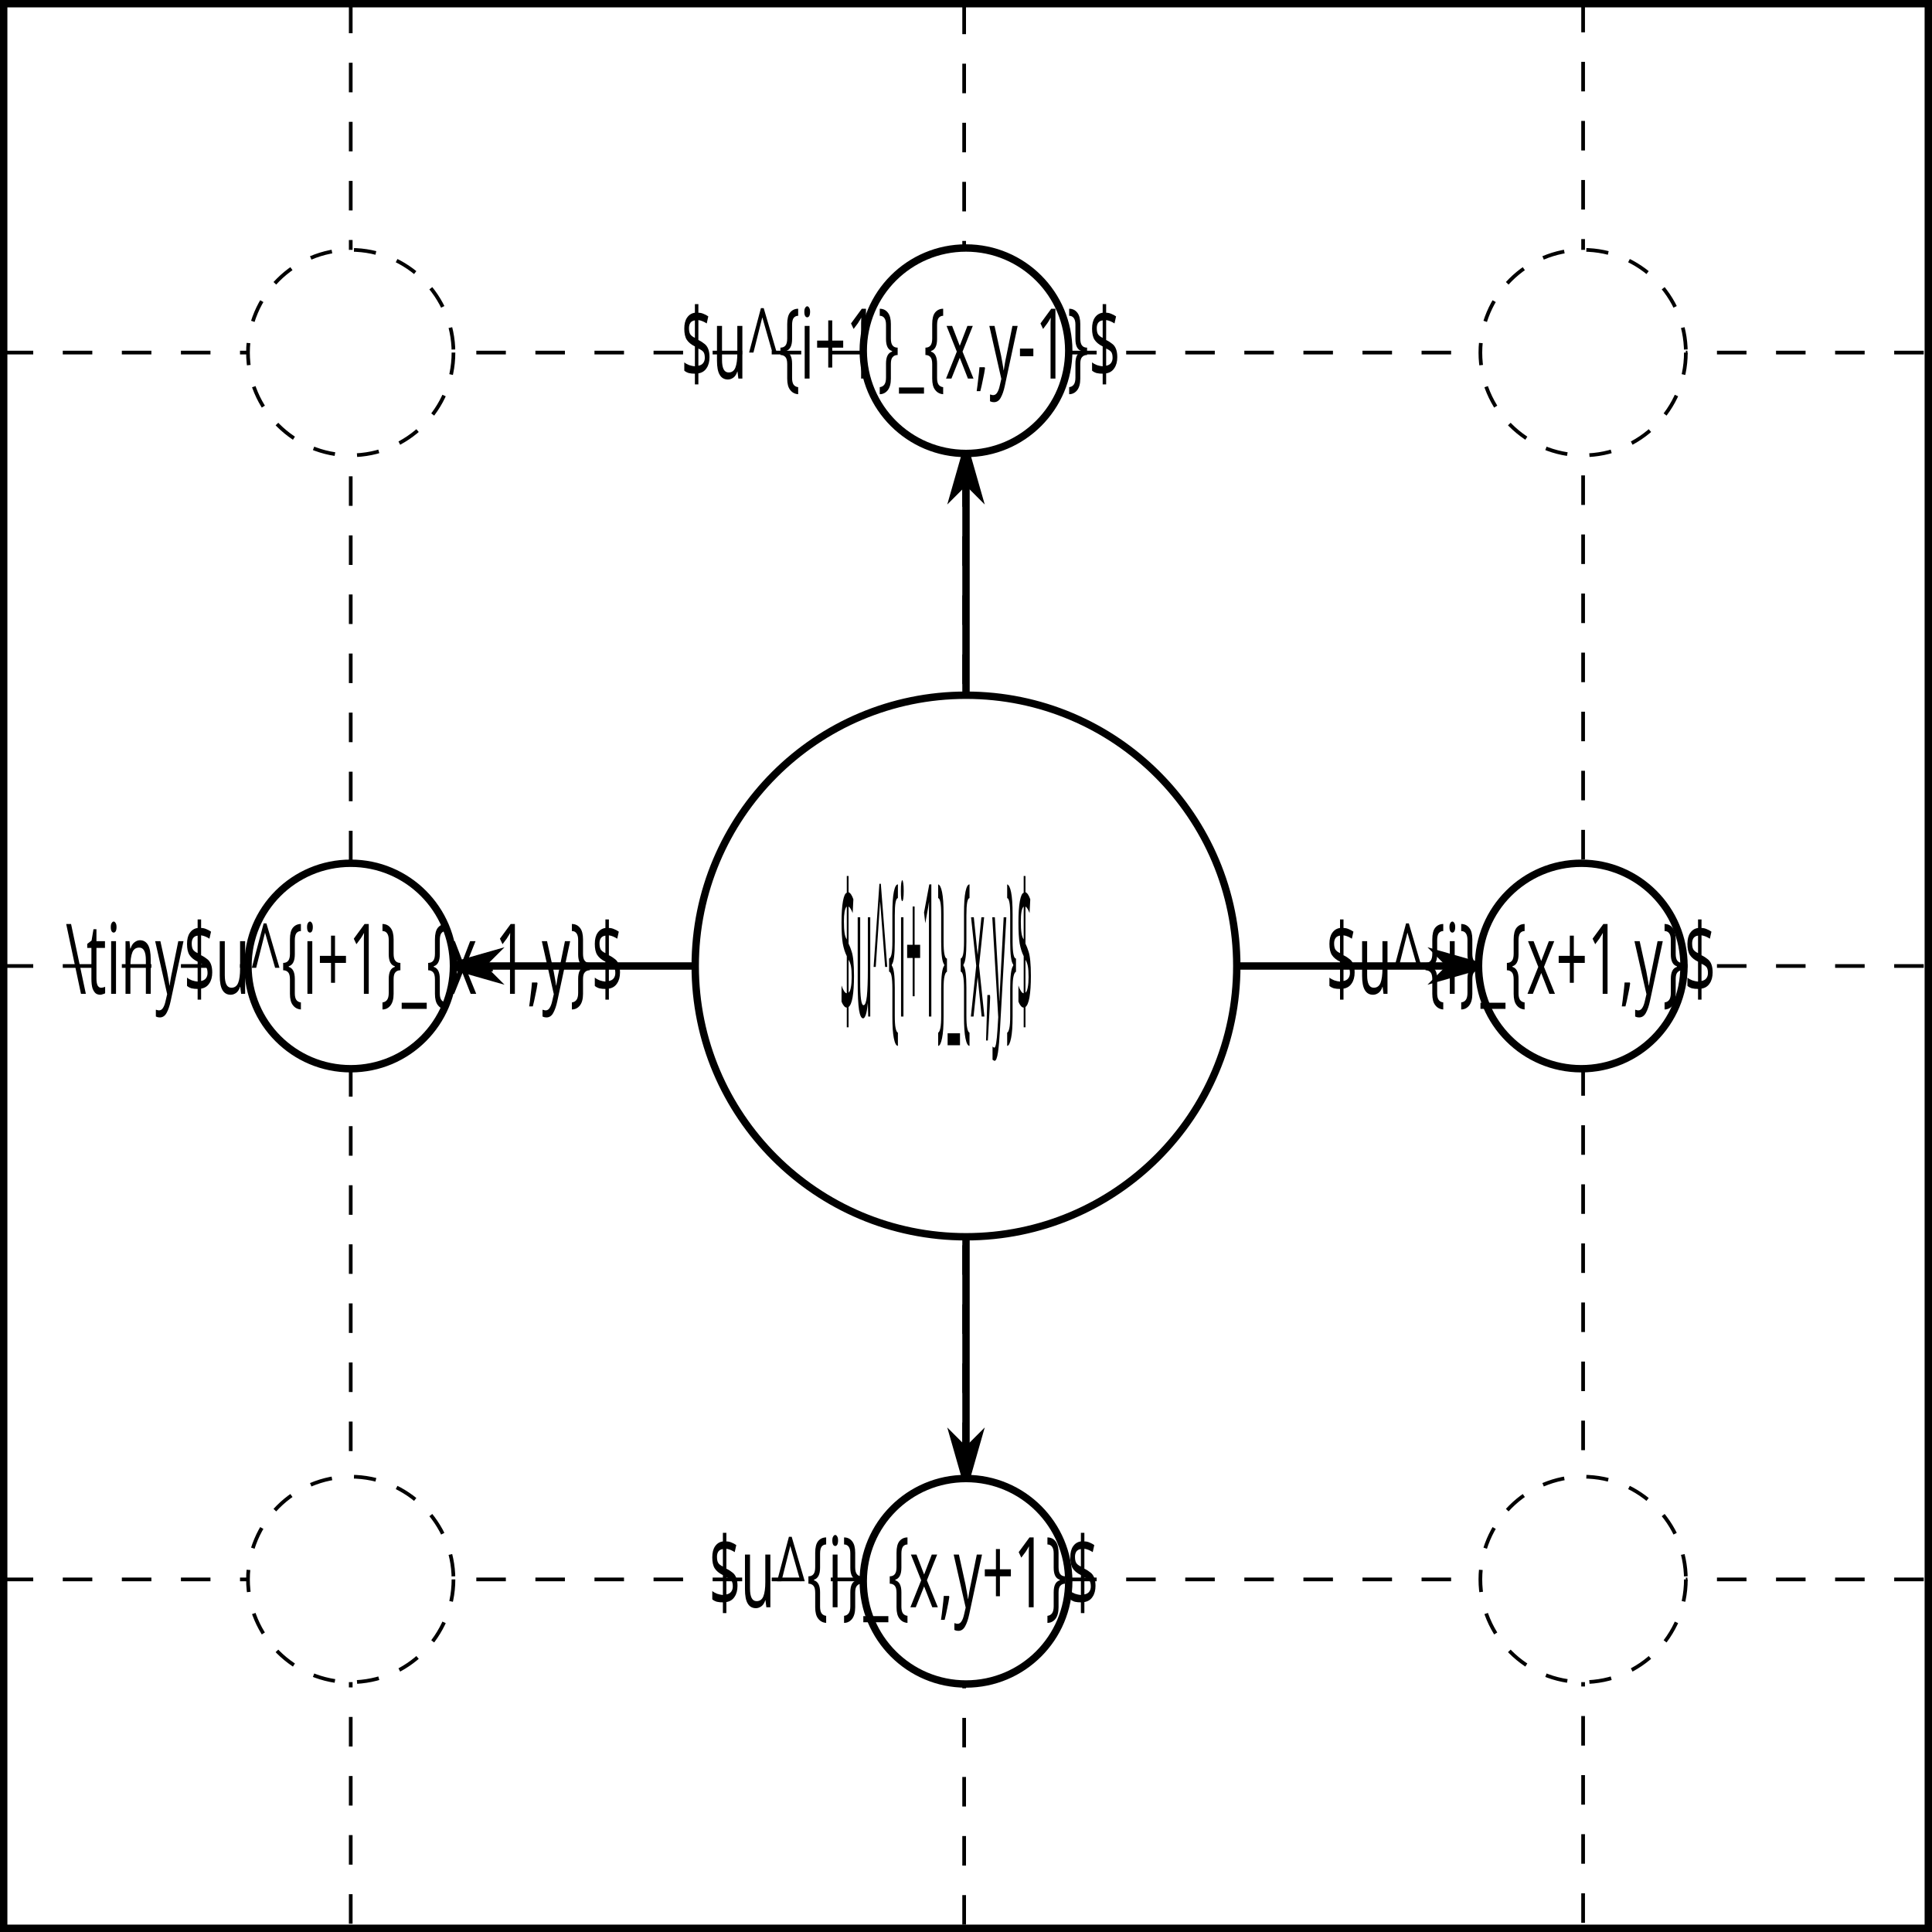
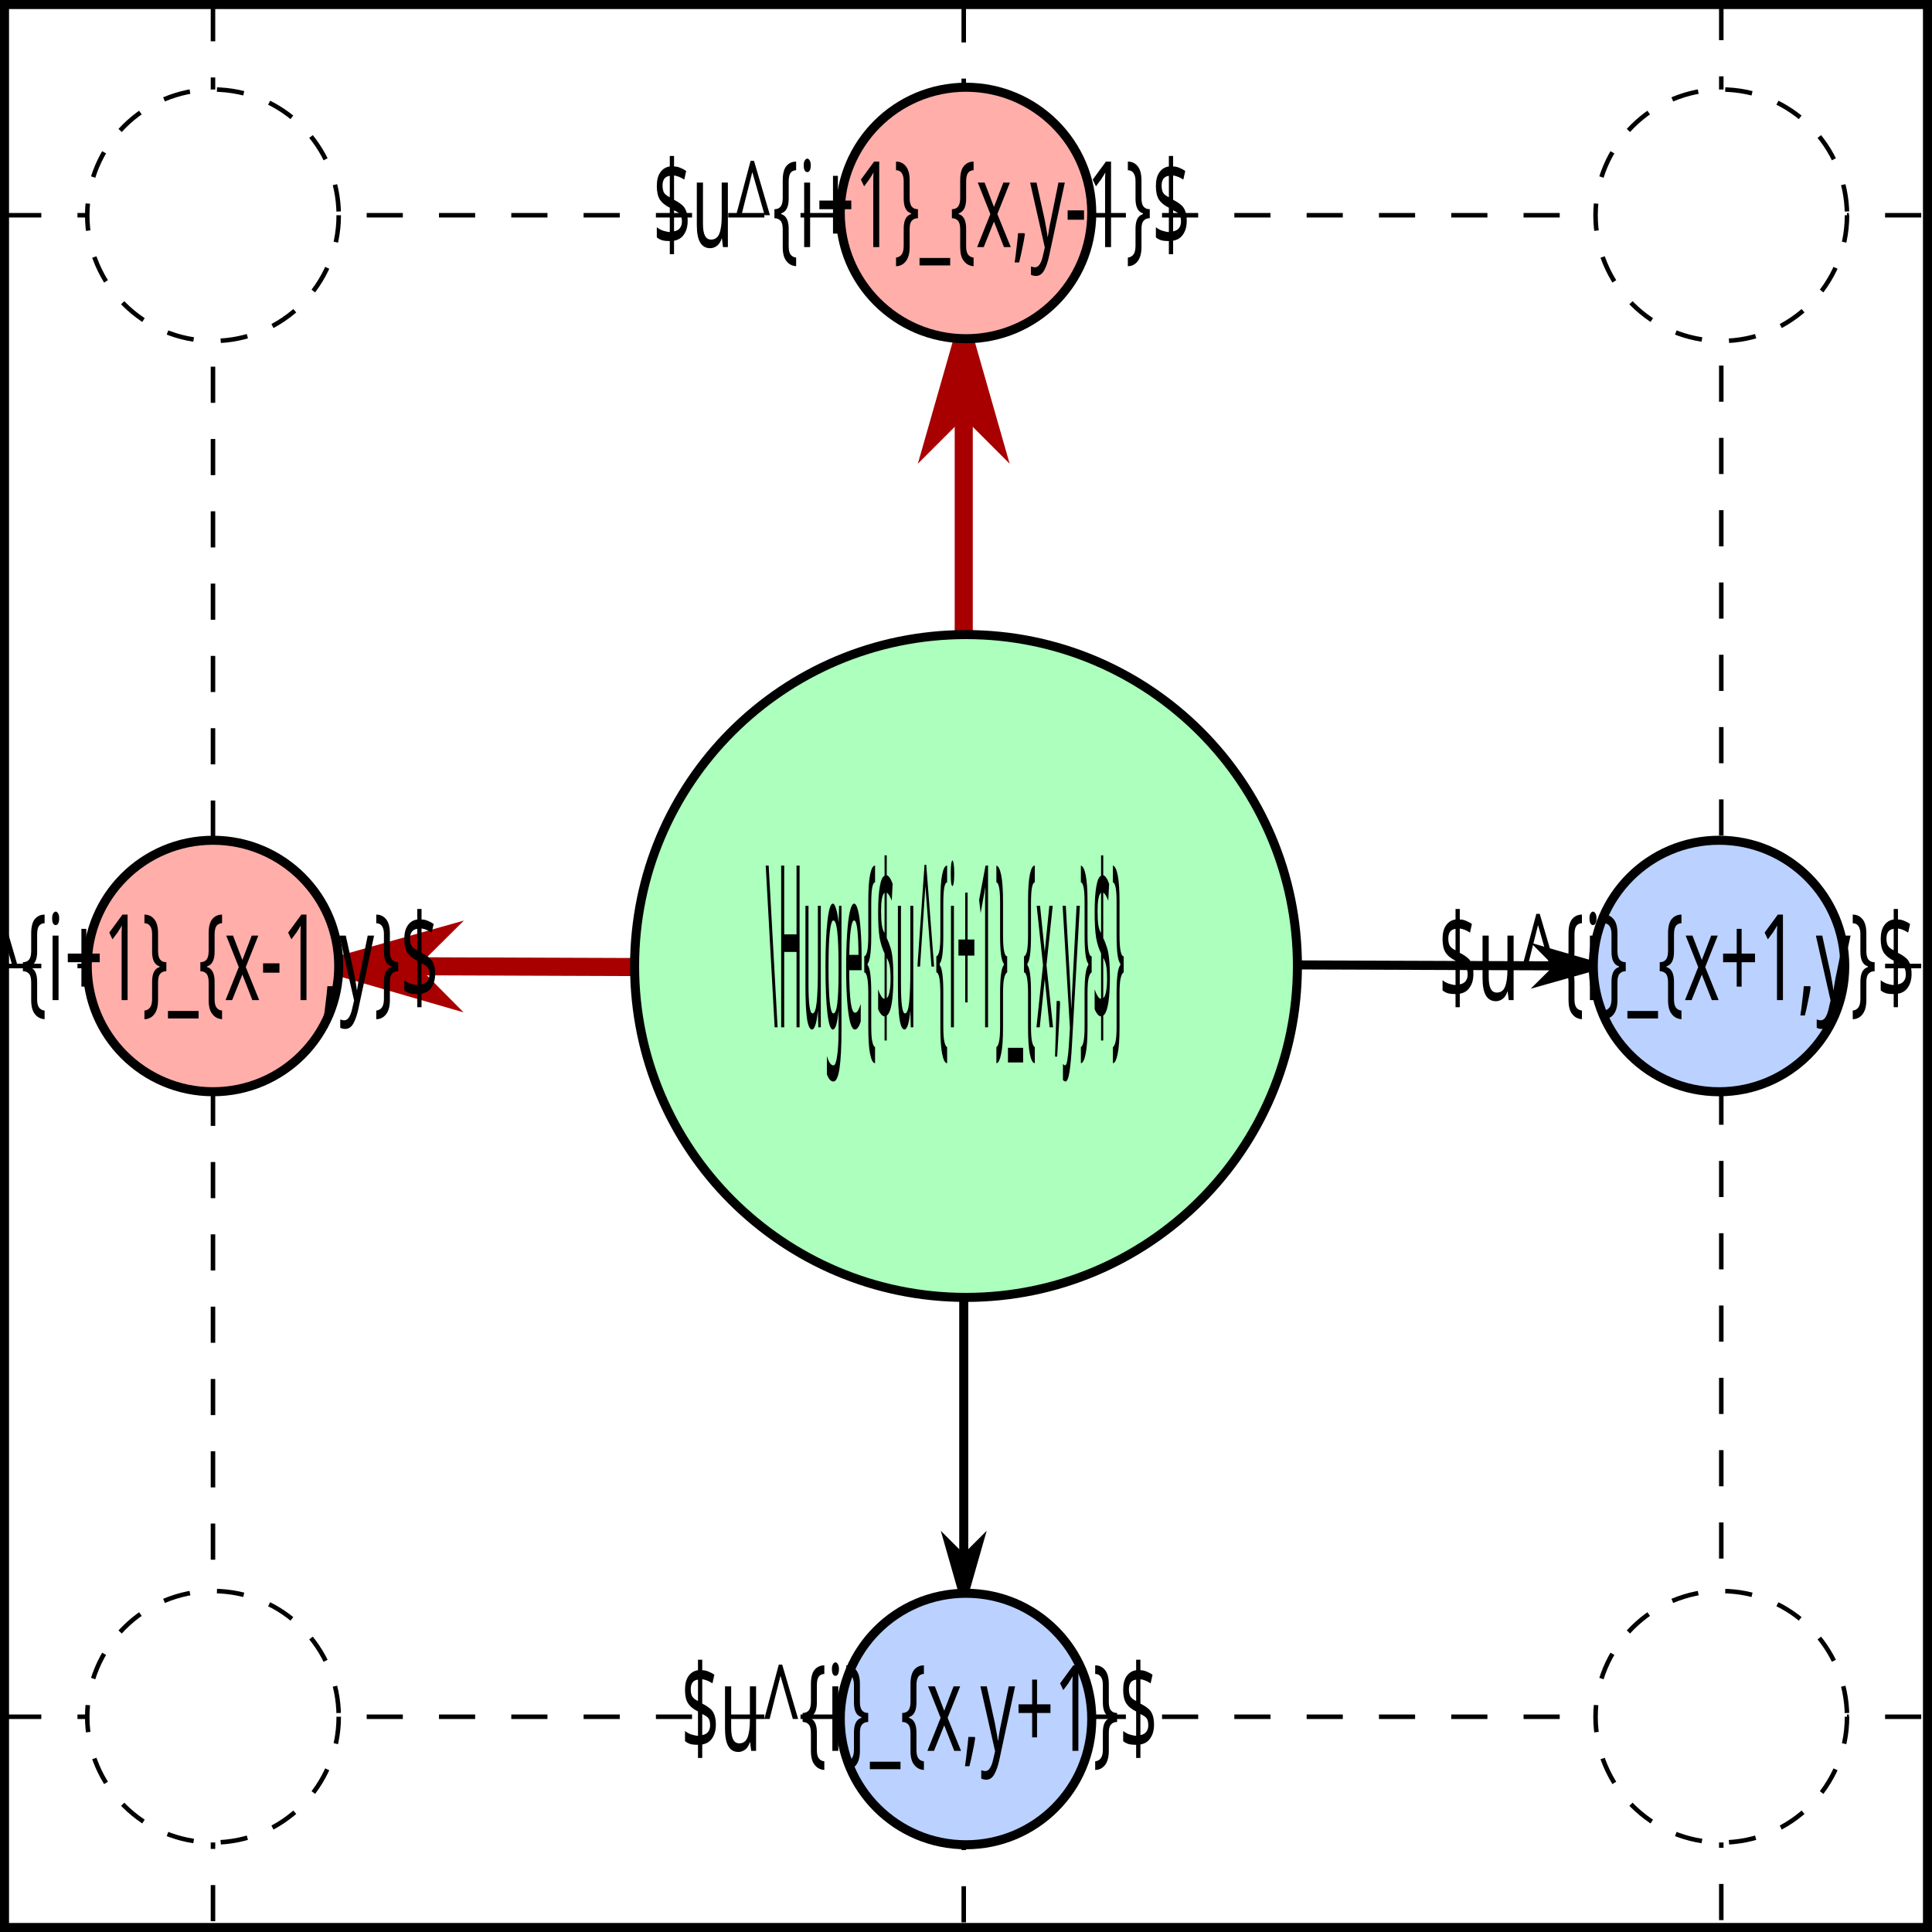
- <svg xmlns="http://www.w3.org/2000/svg" width="36.917mm" height="36.917mm" viewBox="0 0 130.81 130.81" id="svg2" version="1.1">
+ <svg xmlns="http://www.w3.org/2000/svg" width="30.164mm" height="30.164mm" viewBox="0 0 106.881 106.881" id="svg2" version="1.1">
  <defs id="defs4">
+     <marker style="overflow:visible" id="marker5721" refX="0" refY="0" orient="auto">
+       <path transform="matrix(0.4,0,0,0.4,4,0)" style="fill:#a80000;fill-opacity:1;fill-rule:evenodd;stroke:#a80000;stroke-width:1pt;stroke-opacity:1" d="M 0,0 5,-5 -12.5,0 5,5 0,0 Z" id="path5723" />
+     </marker>
+     <marker orient="auto" refY="0" refX="0" id="marker5415" style="overflow:visible">
+       <path id="path5417" d="M 0,0 5,-5 -12.5,0 5,5 0,0 Z" style="fill:#000000;fill-opacity:1;fill-rule:evenodd;stroke:#000000;stroke-width:1pt;stroke-opacity:1" transform="matrix(0.4,0,0,0.4,4,0)" />
+     </marker>
+     <marker style="overflow:visible" id="marker5169" refX="0" refY="0" orient="auto">
+       <path transform="matrix(0.4,0,0,0.4,4,0)" style="fill:#000000;fill-opacity:1;fill-rule:evenodd;stroke:#000000;stroke-width:1pt;stroke-opacity:1" d="M 0,0 5,-5 -12.5,0 5,5 0,0 Z" id="path5171" />
+     </marker>
    <marker orient="auto" refY="0" refX="0" id="marker5440" style="overflow:visible">
      <path id="path5442" d="M 0,0 5,-5 -12.5,0 5,5 0,0 Z" style="fill:#000000;fill-opacity:1;fill-rule:evenodd;stroke:#000000;stroke-width:1pt;stroke-opacity:1" transform="matrix(-0.4,0,0,-0.4,-4,0)" />
    </marker>
    <marker orient="auto" refY="0" refX="0" id="marker5340" style="overflow:visible">
      <path id="path5342" d="M 0,0 5,-5 -12.5,0 5,5 0,0 Z" style="fill:#000000;fill-opacity:1;fill-rule:evenodd;stroke:#000000;stroke-width:1pt;stroke-opacity:1" transform="matrix(0.4,0,0,0.4,4,0)" />
    </marker>
    <marker orient="auto" refY="0" refX="0" id="marker5234" style="overflow:visible">
      <path id="path5236" d="M 0,0 5,-5 -12.5,0 5,5 0,0 Z" style="fill:#000000;fill-opacity:1;fill-rule:evenodd;stroke:#000000;stroke-width:1pt;stroke-opacity:1" transform="matrix(-0.4,0,0,-0.4,-4,0)" />
    </marker>
    <marker orient="auto" refY="0" refX="0" id="marker5146" style="overflow:visible">
-       <path id="path5148" d="M 0,0 5,-5 -12.5,0 5,5 0,0 Z" style="fill:#000000;fill-opacity:1;fill-rule:evenodd;stroke:#000000;stroke-width:1pt;stroke-opacity:1" transform="matrix(0.4,0,0,0.4,4,0)" />
+       <path id="path5148" d="M 0,0 5,-5 -12.5,0 5,5 0,0 Z" style="fill:#a80000;fill-opacity:1;fill-rule:evenodd;stroke:#a80000;stroke-width:1pt;stroke-opacity:1" transform="matrix(0.4,0,0,0.4,4,0)" />
    </marker>
    <marker orient="auto" refY="0" refX="0" id="marker5064" style="overflow:visible">
      <path id="path5066" d="M 0,0 5,-5 -12.5,0 5,5 0,0 Z" style="fill:#000000;fill-opacity:1;fill-rule:evenodd;stroke:#000000;stroke-width:1pt;stroke-opacity:1" transform="matrix(0.8,0,0,0.8,10,0)" />
    </marker>
    <marker style="overflow:visible" id="marker4976" refX="0" refY="0" orient="auto">
      <path transform="matrix(-0.2,0,0,-0.2,-1.2,0)" style="fill:#000000;fill-opacity:1;fill-rule:evenodd;stroke:#000000;stroke-width:1pt;stroke-opacity:1" d="M 0,0 5,-5 -12.5,0 5,5 0,0 Z" id="path4978" />
    </marker>
    <marker orient="auto" refY="0" refX="0" id="marker4900" style="overflow:visible">
      <path id="path4902" d="M 0,0 5,-5 -12.5,0 5,5 0,0 Z" style="fill:#000000;fill-opacity:1;fill-rule:evenodd;stroke:#000000;stroke-width:1pt;stroke-opacity:1" transform="matrix(0.2,0,0,0.2,1.2,0)" />
    </marker>
    <marker orient="auto" refY="0" refX="0" id="Arrow1Sstart" style="overflow:visible">
      <path id="path4202" d="M 0,0 5,-5 -12.5,0 5,5 0,0 Z" style="fill:#000000;fill-opacity:1;fill-rule:evenodd;stroke:#000000;stroke-width:1pt;stroke-opacity:1" transform="matrix(0.2,0,0,0.2,1.2,0)" />
    </marker>
    <marker orient="auto" refY="0" refX="0" id="TriangleOutM" style="overflow:visible">
      <path id="path4335" d="m 5.77,0 -8.65,5 0,-10 8.65,5 z" style="fill:#000000;fill-opacity:1;fill-rule:evenodd;stroke:#000000;stroke-width:1pt;stroke-opacity:1" transform="scale(0.4,0.4)" />
    </marker>
    <marker orient="auto" refY="0" refX="0" id="Arrow2Mend" style="overflow:visible">
      <path id="path4217" style="fill:#000000;fill-opacity:1;fill-rule:evenodd;stroke:#000000;stroke-width:0.625;stroke-linejoin:round;stroke-opacity:1" d="M 8.719,4.034 -2.207,0.016 8.719,-4.002 c -1.745,2.372 -1.735,5.617 -6e-7,8.035 z" transform="scale(-0.6,-0.6)" />
    </marker>
    <marker orient="auto" refY="0" refX="0" id="Arrow1Mend" style="overflow:visible">
      <path id="path4199" d="M 0,0 5,-5 -12.5,0 5,5 0,0 Z" style="fill:#000000;fill-opacity:1;fill-rule:evenodd;stroke:#000000;stroke-width:1pt;stroke-opacity:1" transform="matrix(-0.4,0,0,-0.4,-4,0)" />
    </marker>
    <marker orient="auto" refY="0" refX="0" id="Arrow1Mstart" style="overflow:visible">
      <path id="path4196" d="M 0,0 5,-5 -12.5,0 5,5 0,0 Z" style="fill:#000000;fill-opacity:1;fill-rule:evenodd;stroke:#000000;stroke-width:1pt;stroke-opacity:1" transform="matrix(0.4,0,0,0.4,4,0)" />
    </marker>
    <marker orient="auto" refY="0" refX="0" id="Arrow1Lstart" style="overflow:visible">
      <path id="path4190" d="M 0,0 5,-5 -12.5,0 5,5 0,0 Z" style="fill:#000000;fill-opacity:1;fill-rule:evenodd;stroke:#000000;stroke-width:1pt;stroke-opacity:1" transform="matrix(0.8,0,0,0.8,10,0)" />
    </marker>
  </defs>
-   <g id="layer1" transform="translate(-278.047,-235.6564)">
-     <rect style="opacity:1;fill:#ffffff;fill-opacity:1;stroke:#000000;stroke-width:0.5;stroke-miterlimit:4;stroke-dasharray:none;stroke-opacity:1" id="rect4136" width="130.31" height="130.31" x="278.297" y="235.906" />
-     <path style="fill:none;fill-rule:evenodd;stroke:#000000;stroke-width:0.5;stroke-linecap:butt;stroke-linejoin:miter;stroke-miterlimit:4;stroke-dasharray:none;stroke-opacity:1;marker-start:url(#marker5146);marker-end:url(#marker5234)" d="m 308.75,301.061 69.404,0 0,0" id="path4182" />
-     <path style="fill:none;fill-rule:evenodd;stroke:#000000;stroke-width:0.5;stroke-linecap:butt;stroke-linejoin:miter;stroke-miterlimit:4;stroke-dasharray:none;stroke-opacity:1;marker-start:url(#marker5340);marker-end:url(#marker5440)" d="m 343.452,266.359 0,69.404" id="path4184" />
+   <g id="layer1" transform="translate(-290.0113,-247.6207)">
+     <rect style="opacity:1;fill:#ffffff;fill-opacity:1;stroke:#000000;stroke-width:0.5;stroke-miterlimit:4;stroke-dasharray:none;stroke-opacity:1" id="rect4136" width="106.381" height="106.381" x="290.261" y="247.871" />
    <path style="fill:none;fill-rule:evenodd;stroke:#000000;stroke-width:0.25;stroke-linecap:butt;stroke-linejoin:miter;stroke-miterlimit:4;stroke-dasharray:2, 2;stroke-dashoffset:0;stroke-opacity:1" d="m 278.297,301.061 130.31,0 0,0" id="path5636" />
    <path id="path5638" d="m 278.297,259.528 130.31,0 0,0" style="fill:none;fill-rule:evenodd;stroke:#000000;stroke-width:0.25;stroke-linecap:butt;stroke-linejoin:miter;stroke-miterlimit:4;stroke-dasharray:2, 2;stroke-dashoffset:0;stroke-opacity:1" />
    <path style="fill:none;fill-rule:evenodd;stroke:#000000;stroke-width:0.25;stroke-linecap:butt;stroke-linejoin:miter;stroke-miterlimit:4;stroke-dasharray:2, 2;stroke-dashoffset:0;stroke-opacity:1" d="m 278.297,342.594 130.31,0 0,0" id="path5640" />
    <path id="path5642" d="m 343.327,235.969 0,130.31 0,0" style="fill:none;fill-rule:evenodd;stroke:#000000;stroke-width:0.25;stroke-linecap:butt;stroke-linejoin:miter;stroke-miterlimit:4;stroke-dasharray:2, 2;stroke-dashoffset:0;stroke-opacity:1" />
    <path style="fill:none;fill-rule:evenodd;stroke:#000000;stroke-width:0.25;stroke-linecap:butt;stroke-linejoin:miter;stroke-miterlimit:4;stroke-dasharray:2, 2;stroke-dashoffset:0;stroke-opacity:1" d="m 301.794,235.906 0,130.31 0,0" id="path5644" />
    <path id="path5646" d="m 385.235,235.844 0,130.31 0,0" style="fill:none;fill-rule:evenodd;stroke:#000000;stroke-width:0.25;stroke-linecap:butt;stroke-linejoin:miter;stroke-miterlimit:4;stroke-dasharray:2, 2;stroke-dashoffset:0;stroke-opacity:1" />
    <circle style="opacity:1;fill:#ffffff;fill-opacity:1;stroke:#000000;stroke-width:0.25;stroke-miterlimit:4;stroke-dasharray:1.5, 1.5;stroke-dashoffset:0;stroke-opacity:1" id="circle5648" cx="385.235" cy="259.528" r="6.956" />
-     <circle r="6.956" cy="342.594" cx="385.235" id="circle5650" style="opacity:1;fill:#ffffff;fill-opacity:1;stroke:#000000;stroke-width:0.25;stroke-miterlimit:4;stroke-dasharray:1.5, 1.5;stroke-dashoffset:0;stroke-opacity:1" />
+     <path id="path5167" d="m 378.154,301.061 -34.702,-0.125" style="fill:none;fill-rule:evenodd;stroke:#000000;stroke-width:0.5;stroke-linecap:butt;stroke-linejoin:miter;stroke-miterlimit:4;stroke-dasharray:none;stroke-opacity:1;marker-start:url(#marker5169)" />
+     <circle cy="342.594" cx="385.235" id="circle5650" style="opacity:1;fill:#ffffff;fill-opacity:1;stroke:#000000;stroke-width:0.25;stroke-miterlimit:4;stroke-dasharray:1.5, 1.5;stroke-dashoffset:0;stroke-opacity:1" r="6.956" />
+     <path style="fill:none;fill-rule:evenodd;stroke:#000000;stroke-width:0.5;stroke-linecap:butt;stroke-linejoin:miter;stroke-miterlimit:4;stroke-dasharray:none;stroke-opacity:1;marker-start:url(#marker5415)" d="m 343.327,335.764 0,-34.578" id="path5413" />
    <circle style="opacity:1;fill:#ffffff;fill-opacity:1;stroke:#000000;stroke-width:0.25;stroke-miterlimit:4;stroke-dasharray:1.5, 1.5;stroke-dashoffset:0;stroke-opacity:1" id="circle5652" cx="301.794" cy="342.594" r="6.956" />
-     <circle r="6.956" cy="259.528" cx="301.794" id="circle5654" style="opacity:1;fill:#ffffff;fill-opacity:1;stroke:#000000;stroke-width:0.25;stroke-miterlimit:4;stroke-dasharray:1.5, 1.5;stroke-dashoffset:0;stroke-opacity:1" />
-     <circle style="opacity:1;fill:#ffffff;fill-opacity:1;stroke:#000000;stroke-width:0.5;stroke-miterlimit:4;stroke-dasharray:none;stroke-opacity:1" id="path4152" cx="301.794" cy="301.061" r="6.956" />
-     <circle r="6.956" cy="259.403" cx="343.452" id="circle4168" style="opacity:1;fill:#ffffff;fill-opacity:1;stroke:#000000;stroke-width:0.5;stroke-miterlimit:4;stroke-dasharray:none;stroke-opacity:1" />
-     <circle style="opacity:1;fill:#ffffff;fill-opacity:1;stroke:#000000;stroke-width:0.5;stroke-miterlimit:4;stroke-dasharray:none;stroke-opacity:1" id="circle4170" cx="385.11" cy="301.061" r="6.956" />
-     <circle r="6.956" cy="342.719" cx="343.452" id="circle4172" style="opacity:1;fill:#ffffff;fill-opacity:1;stroke:#000000;stroke-width:0.5;stroke-miterlimit:4;stroke-dasharray:none;stroke-opacity:1" />
-     <circle style="opacity:1;fill:#ffffff;fill-opacity:1;stroke:#000000;stroke-width:0.5;stroke-miterlimit:4;stroke-dasharray:none;stroke-opacity:1" id="path4144" cx="343.452" cy="301.061" r="18.334" />
-     <text xml:space="preserve" style="font-style:normal;font-weight:normal;font-size:4.823px;line-height:125%;font-family:sans-serif;letter-spacing:0px;word-spacing:0px;fill:#000000;fill-opacity:1;stroke:none;stroke-width:1px;stroke-linecap:butt;stroke-linejoin:miter;stroke-opacity:1" x="867.928" y="117.494" id="text5656" transform="scale(0.3858725,2.591529)">
-       <tspan id="tspan5658" x="867.928" y="117.494">$u^{i+1}_{x,y}$</tspan>
+     <path id="path5719" d="m 343.327,266.358 0,34.828" style="fill:none;fill-rule:evenodd;stroke:#a80000;stroke-width:1;stroke-linecap:butt;stroke-linejoin:miter;stroke-miterlimit:4;stroke-dasharray:none;stroke-opacity:1;marker-start:url(#marker5721)" />
+     <circle cy="259.528" cx="301.794" id="circle5654" style="opacity:1;fill:#ffffff;fill-opacity:1;stroke:#000000;stroke-width:0.25;stroke-miterlimit:4;stroke-dasharray:1.5, 1.5;stroke-dashoffset:0;stroke-opacity:1" r="6.956" />
+     <path style="fill:none;fill-rule:evenodd;stroke:#a80000;stroke-width:1;stroke-linecap:butt;stroke-linejoin:miter;stroke-miterlimit:4;stroke-dasharray:none;stroke-opacity:1;marker-start:url(#marker5146)" d="m 308.75,301.061 34.577,0.125" id="path4182" />
+     <circle style="opacity:1;fill:#ffaeaa;fill-opacity:1;stroke:#000000;stroke-width:0.5;stroke-miterlimit:4;stroke-dasharray:none;stroke-opacity:1" id="path4152" cx="301.794" cy="301.061" r="6.956" />
+     <circle cy="259.403" cx="343.452" id="circle4168" style="opacity:1;fill:#ffaeaa;fill-opacity:1;stroke:#000000;stroke-width:0.5;stroke-miterlimit:4;stroke-dasharray:none;stroke-opacity:1" r="6.956" />
+     <circle style="opacity:1;fill:#bbd1ff;fill-opacity:1;stroke:#000000;stroke-width:0.5;stroke-miterlimit:4;stroke-dasharray:none;stroke-opacity:1" id="circle4170" cx="385.11" cy="301.061" r="6.956" />
+     <circle cy="342.719" cx="343.452" id="circle4172" style="opacity:1;fill:#bbd1ff;fill-opacity:1;stroke:#000000;stroke-width:0.5;stroke-miterlimit:4;stroke-dasharray:none;stroke-opacity:1" r="6.956" />
+     <circle style="opacity:1;fill:#acffbc;fill-opacity:1;stroke:#000000;stroke-width:0.5;stroke-miterlimit:4;stroke-dasharray:none;stroke-opacity:1" id="path4144" cx="343.452" cy="301.061" r="18.334" />
+     <text xml:space="preserve" style="font-style:normal;font-weight:normal;font-size:4.823px;line-height:125%;font-family:sans-serif;text-align:center;letter-spacing:0px;word-spacing:0px;text-anchor:middle;fill:#000000;fill-opacity:1;stroke:none;stroke-width:1px;stroke-linecap:butt;stroke-linejoin:miter;stroke-opacity:1" x="890.187" y="117.481" id="text5656" transform="scale(0.3858725,2.591529)">
+       <tspan id="tspan5658" x="890.187" y="117.481">\Huge{$u^{i+1}_{x,y}$}</tspan>
    </text>
-     <text transform="scale(0.7533556,1.327394)" id="text5660" y="228.227" x="374.98" style="font-style:normal;font-weight:normal;font-size:5px;line-height:125%;font-family:sans-serif;letter-spacing:0px;word-spacing:0px;fill:#000000;fill-opacity:1;stroke:none;stroke-width:1px;stroke-linecap:butt;stroke-linejoin:miter;stroke-opacity:1" xml:space="preserve">
-       <tspan y="228.227" x="374.98" id="tspan5662">\tiny$u^{i+1}_{x-1,y}$</tspan>
+     <text transform="scale(0.7533556,1.327394)" id="text5660" y="228.227" x="400.69" style="font-style:normal;font-weight:normal;font-size:5px;line-height:125%;font-family:sans-serif;text-align:center;letter-spacing:0px;word-spacing:0px;text-anchor:middle;fill:#000000;fill-opacity:1;stroke:none;stroke-width:1px;stroke-linecap:butt;stroke-linejoin:miter;stroke-opacity:1" xml:space="preserve">
+       <tspan y="228.227" x="400.69" id="tspan5662">$u^{i+1}_{x-1,y}$</tspan>
    </text>
-     <text xml:space="preserve" style="font-style:normal;font-weight:normal;font-size:5px;line-height:125%;font-family:sans-serif;letter-spacing:0px;word-spacing:0px;fill:#000000;fill-opacity:1;stroke:none;stroke-width:1px;stroke-linecap:butt;stroke-linejoin:miter;stroke-opacity:1" x="430.267" y="196.844" id="text5664" transform="scale(0.7533556,1.327394)">
-       <tspan id="tspan5666" x="430.267" y="196.844">$u^{i+1}_{x,y-1}$</tspan>
+     <text xml:space="preserve" style="font-style:normal;font-weight:normal;font-size:5px;line-height:125%;font-family:sans-serif;text-align:center;letter-spacing:0px;word-spacing:0px;text-anchor:middle;fill:#000000;fill-opacity:1;stroke:none;stroke-width:1px;stroke-linecap:butt;stroke-linejoin:miter;stroke-opacity:1" x="455.883" y="196.844" id="text5664" transform="scale(0.7533556,1.327394)">
+       <tspan id="tspan5666" x="455.883" y="196.844">$u^{i+1}_{x,y-1}$</tspan>
    </text>
-     <text transform="scale(0.7533556,1.327394)" id="text5668" y="228.227" x="488.245" style="font-style:normal;font-weight:normal;font-size:5px;line-height:125%;font-family:sans-serif;letter-spacing:0px;word-spacing:0px;fill:#000000;fill-opacity:1;stroke:none;stroke-width:1px;stroke-linecap:butt;stroke-linejoin:miter;stroke-opacity:1" xml:space="preserve">
-       <tspan y="228.227" x="488.245" id="tspan5670">$u^{i}_{x+1,y}$</tspan>
+     <text transform="scale(0.7533556,1.327394)" id="text5668" y="228.227" x="511.345" style="font-style:normal;font-weight:normal;font-size:5px;line-height:125%;font-family:sans-serif;text-align:center;letter-spacing:0px;word-spacing:0px;text-anchor:middle;fill:#000000;fill-opacity:1;stroke:none;stroke-width:1px;stroke-linecap:butt;stroke-linejoin:miter;stroke-opacity:1" xml:space="preserve">
+       <tspan y="228.227" x="511.345" id="tspan5670">$u^{i}_{x+1,y}$</tspan>
    </text>
-     <text xml:space="preserve" style="font-style:normal;font-weight:normal;font-size:5px;line-height:125%;font-family:sans-serif;letter-spacing:0px;word-spacing:0px;fill:#000000;fill-opacity:1;stroke:none;stroke-width:1px;stroke-linecap:butt;stroke-linejoin:miter;stroke-opacity:1" x="432.782" y="259.516" id="text5672" transform="scale(0.7533556,1.327394)">
-       <tspan id="tspan5674" x="432.782" y="259.516">$u^{i}_{x,y+1}$</tspan>
+     <text xml:space="preserve" style="font-style:normal;font-weight:normal;font-size:5px;line-height:125%;font-family:sans-serif;text-align:center;letter-spacing:0px;word-spacing:0px;text-anchor:middle;fill:#000000;fill-opacity:1;stroke:none;stroke-width:1px;stroke-linecap:butt;stroke-linejoin:miter;stroke-opacity:1" x="455.717" y="259.516" id="text5672" transform="scale(0.7533556,1.327394)">
+       <tspan id="tspan5674" x="455.717" y="259.516">$u^{i}_{x,y+1}$</tspan>
    </text>
  </g>
</svg>
